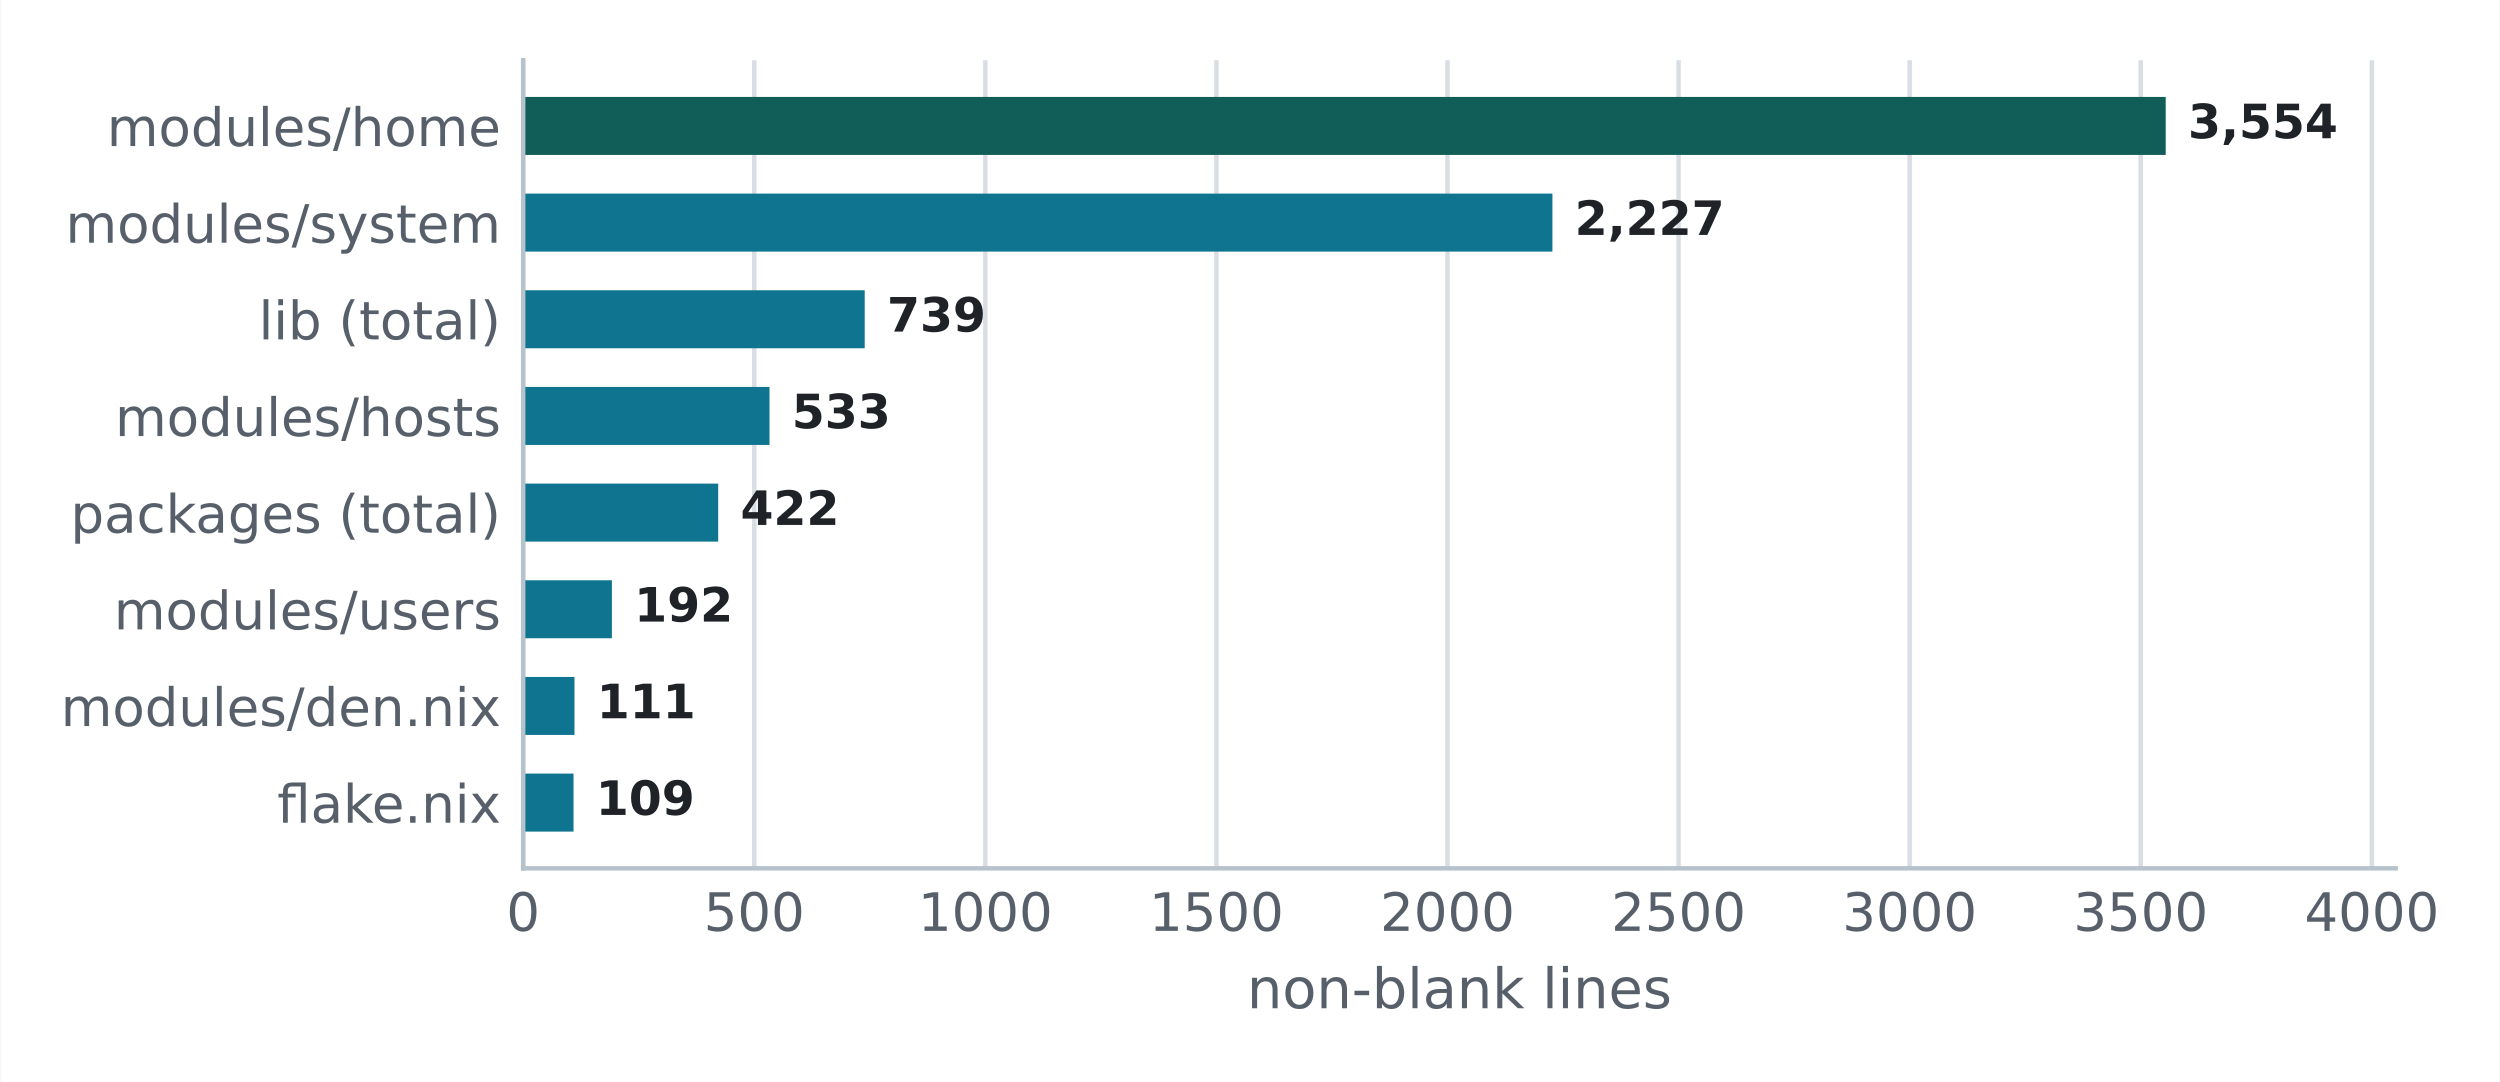
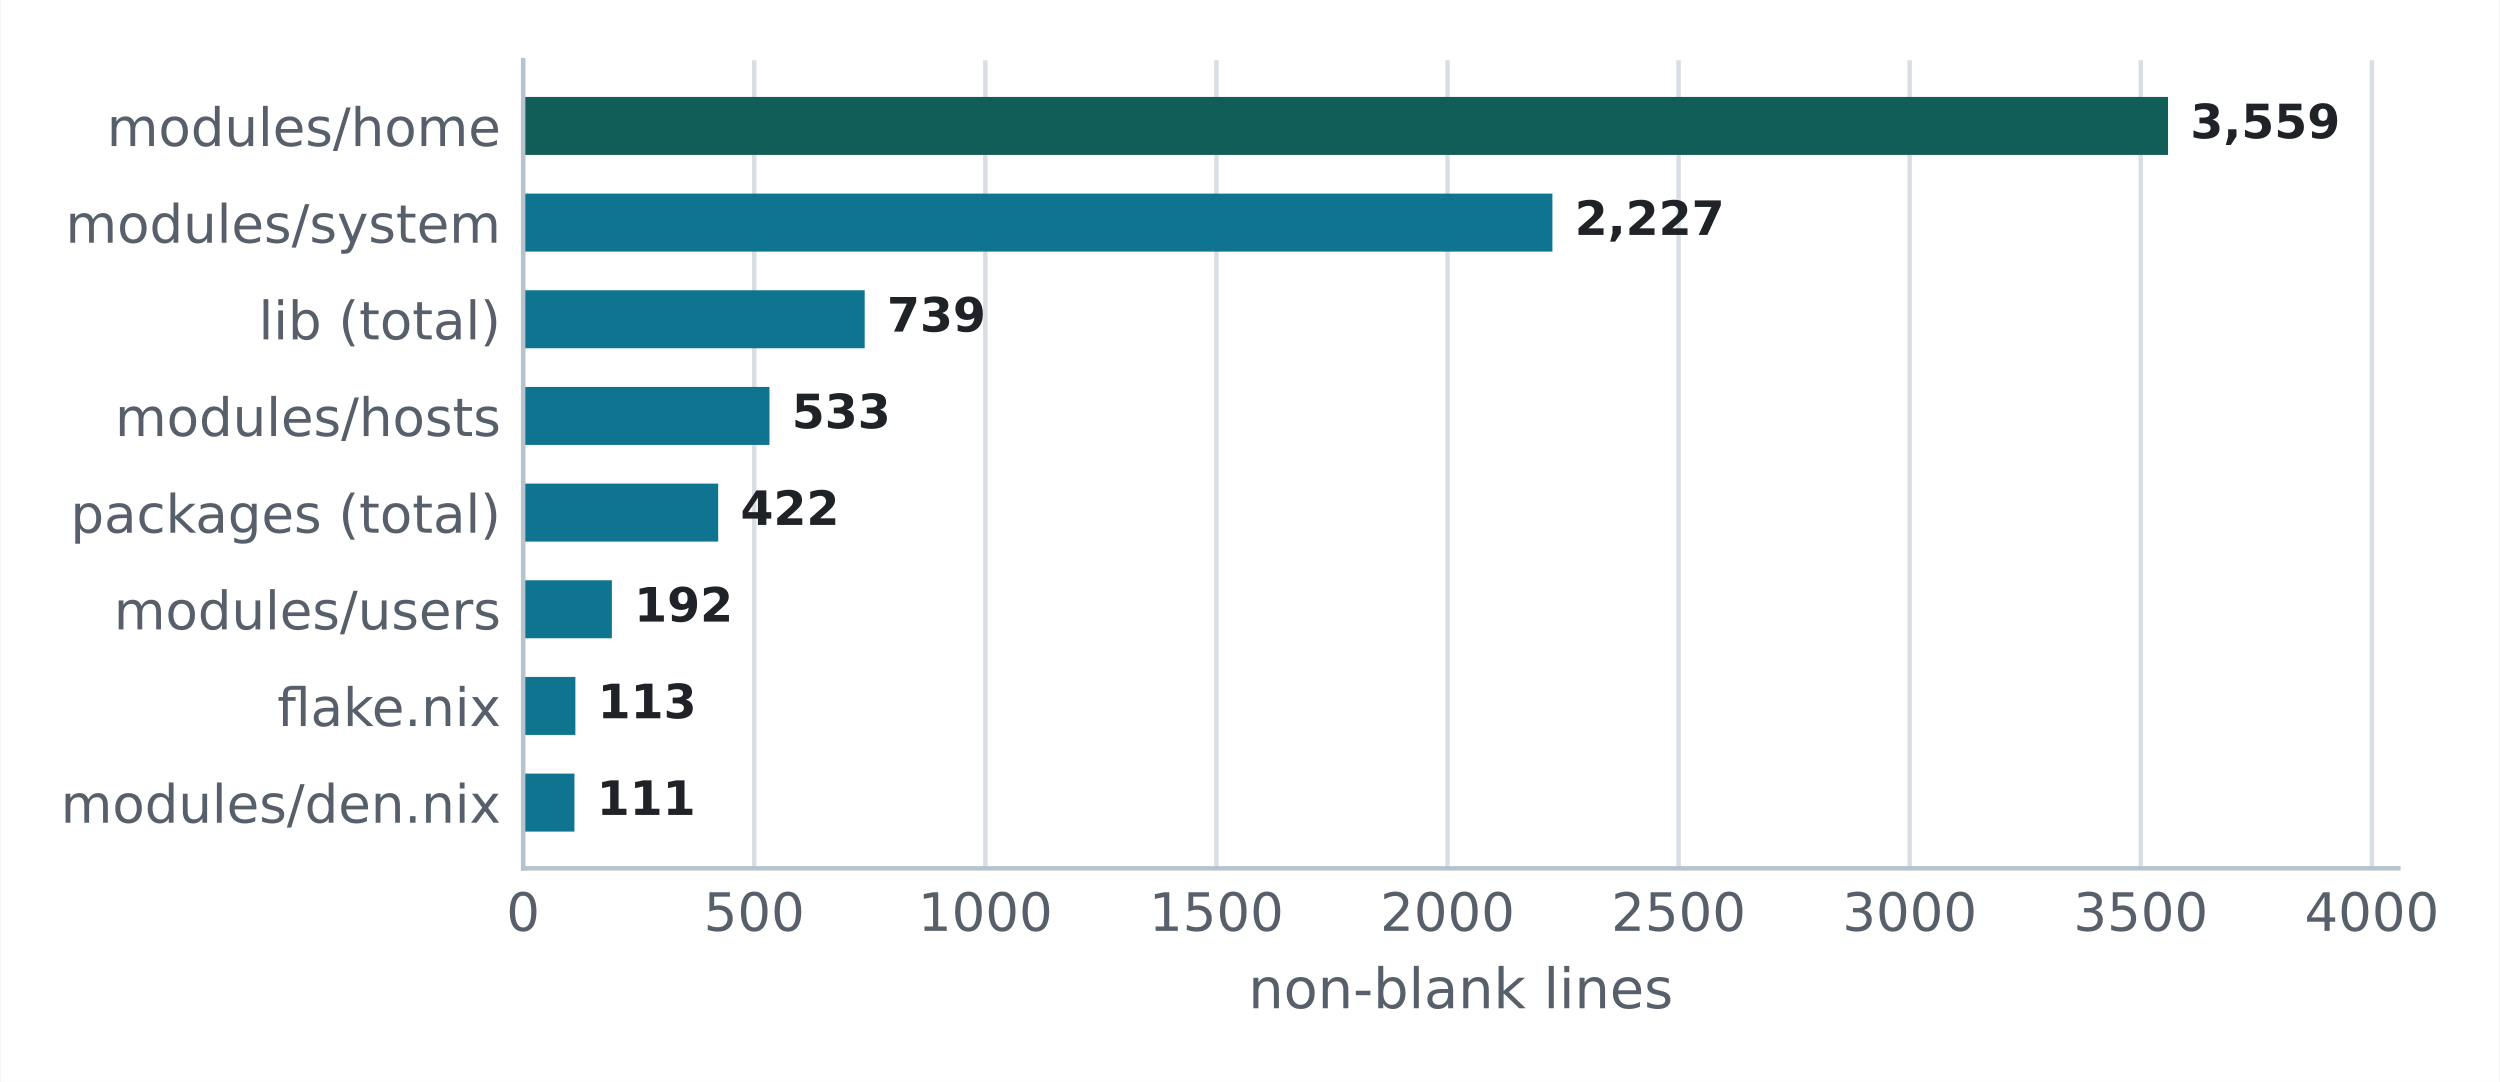
- <svg xmlns="http://www.w3.org/2000/svg" xmlns:xlink="http://www.w3.org/1999/xlink" width="996" height="431" viewBox="0 0 448.287 194.078" version="1.1">
+ <svg xmlns="http://www.w3.org/2000/svg" xmlns:xlink="http://www.w3.org/1999/xlink" width="996" height="431" viewBox="0 0 448.295 194.078" version="1.1">
  <defs>
    <style type="text/css">*{stroke-linejoin: round; stroke-linecap: butt}</style>
  </defs>
  <g id="figure_1">
    <g id="patch_1">
-       <path d="M 0 194.078  L 448.287 194.078  L 448.287 0  L 0 0  z " style="fill: #ffffff" />
+       <path d="M 0 194.078  L 448.295 194.078  L 448.295 0  L 0 0  z " style="fill: #ffffff" />
    </g>
    <g id="axes_1">
      <g id="patch_2">
-         <path d="M 93.751 155.778  L 429.674 155.778  L 429.674 10.8  L 93.751 10.8  z " style="fill: #ffffff" />
+         <path d="M 93.751 155.778  L 430.153 155.778  L 430.153 10.8  L 93.751 10.8  z " style="fill: #ffffff" />
      </g>
      <g id="matplotlib.axis_1">
        <g id="xtick_1">
          <g id="line2d_1">
-             <path d="M 93.751 155.778  L 93.751 10.8  " clip-path="url(#pf1241296fa)" style="fill: none; stroke: #d8dee4; stroke-width: 0.8; stroke-linecap: square" />
+             <path d="M 93.751 155.778  L 93.751 10.8  " clip-path="url(#p3e5a0b3f8e)" style="fill: none; stroke: #d8dee4; stroke-width: 0.8; stroke-linecap: square" />
          </g>
          <g id="line2d_2" />
          <g id="text_1">
            <g style="fill: #57606a" transform="translate(90.72875 166.9954) scale(0.095 -0.095)">
              <defs>
                <path id="DejaVuSans-13" d="M 2034 4250  Q 1547 4250 1301 3770  Q 1056 3291 1056 2328  Q 1056 1369 1301 889  Q 1547 409 2034 409  Q 2525 409 2770 889  Q 3016 1369 3016 2328  Q 3016 3291 2770 3770  Q 2525 4250 2034 4250  z M 2034 4750  Q 2819 4750 3233 4129  Q 3647 3509 3647 2328  Q 3647 1150 3233 529  Q 2819 -91 2034 -91  Q 1250 -91 836 529  Q 422 1150 422 2328  Q 422 3509 836 4129  Q 1250 4750 2034 4750  z " transform="scale(0.015625)" />
              </defs>
              <use xlink:href="#DejaVuSans-13" />
            </g>
          </g>
        </g>
        <g id="xtick_2">
          <g id="line2d_3">
-             <path d="M 135.207 155.778  L 135.207 10.8  " clip-path="url(#pf1241296fa)" style="fill: none; stroke: #d8dee4; stroke-width: 0.8; stroke-linecap: square" />
+             <path d="M 135.208 155.778  L 135.208 10.8  " clip-path="url(#p3e5a0b3f8e)" style="fill: none; stroke: #d8dee4; stroke-width: 0.8; stroke-linecap: square" />
          </g>
          <g id="line2d_4" />
          <g id="text_2">
-             <g style="fill: #57606a" transform="translate(126.1403 166.9954) scale(0.095 -0.095)">
+             <g style="fill: #57606a" transform="translate(126.1412 166.9954) scale(0.095 -0.095)">
              <defs>
                <path id="DejaVuSans-18" d="M 691 4666  L 3169 4666  L 3169 4134  L 1269 4134  L 1269 2991  Q 1406 3038 1543 3061  Q 1681 3084 1819 3084  Q 2600 3084 3056 2656  Q 3513 2228 3513 1497  Q 3513 744 3044 326  Q 2575 -91 1722 -91  Q 1428 -91 1123 -41  Q 819 9 494 109  L 494 744  Q 775 591 1075 516  Q 1375 441 1709 441  Q 2250 441 2565 725  Q 2881 1009 2881 1497  Q 2881 1984 2565 2268  Q 2250 2553 1709 2553  Q 1456 2553 1204 2497  Q 953 2441 691 2322  L 691 4666  z " transform="scale(0.015625)" />
              </defs>
              <use xlink:href="#DejaVuSans-18" />
              <use xlink:href="#DejaVuSans-13" transform="translate(63.625 0)" />
              <use xlink:href="#DejaVuSans-13" transform="translate(127.25 0)" />
            </g>
          </g>
        </g>
        <g id="xtick_3">
          <g id="line2d_5">
-             <path d="M 176.663 155.778  L 176.663 10.8  " clip-path="url(#pf1241296fa)" style="fill: none; stroke: #d8dee4; stroke-width: 0.8; stroke-linecap: square" />
+             <path d="M 176.665 155.778  L 176.665 10.8  " clip-path="url(#p3e5a0b3f8e)" style="fill: none; stroke: #d8dee4; stroke-width: 0.8; stroke-linecap: square" />
          </g>
          <g id="line2d_6" />
          <g id="text_3">
-             <g style="fill: #57606a" transform="translate(164.5741 166.9954) scale(0.095 -0.095)">
+             <g style="fill: #57606a" transform="translate(164.5759 166.9954) scale(0.095 -0.095)">
              <defs>
                <path id="DejaVuSans-14" d="M 794 531  L 1825 531  L 1825 4091  L 703 3866  L 703 4441  L 1819 4666  L 2450 4666  L 2450 531  L 3481 531  L 3481 0  L 794 0  L 794 531  z " transform="scale(0.015625)" />
              </defs>
              <use xlink:href="#DejaVuSans-14" />
              <use xlink:href="#DejaVuSans-13" transform="translate(63.625 0)" />
              <use xlink:href="#DejaVuSans-13" transform="translate(127.25 0)" />
              <use xlink:href="#DejaVuSans-13" transform="translate(190.875 0)" />
            </g>
          </g>
        </g>
        <g id="xtick_4">
          <g id="line2d_7">
-             <path d="M 218.119 155.778  L 218.119 10.8  " clip-path="url(#pf1241296fa)" style="fill: none; stroke: #d8dee4; stroke-width: 0.8; stroke-linecap: square" />
+             <path d="M 218.122 155.778  L 218.122 10.8  " clip-path="url(#p3e5a0b3f8e)" style="fill: none; stroke: #d8dee4; stroke-width: 0.8; stroke-linecap: square" />
          </g>
          <g id="line2d_8" />
          <g id="text_4">
-             <g style="fill: #57606a" transform="translate(206.0301 166.9954) scale(0.095 -0.095)">
+             <g style="fill: #57606a" transform="translate(206.0328 166.9954) scale(0.095 -0.095)">
              <use xlink:href="#DejaVuSans-14" />
              <use xlink:href="#DejaVuSans-18" transform="translate(63.625 0)" />
              <use xlink:href="#DejaVuSans-13" transform="translate(127.25 0)" />
              <use xlink:href="#DejaVuSans-13" transform="translate(190.875 0)" />
            </g>
          </g>
        </g>
        <g id="xtick_5">
          <g id="line2d_9">
-             <path d="M 259.575 155.778  L 259.575 10.8  " clip-path="url(#pf1241296fa)" style="fill: none; stroke: #d8dee4; stroke-width: 0.8; stroke-linecap: square" />
+             <path d="M 259.578 155.778  L 259.578 10.8  " clip-path="url(#p3e5a0b3f8e)" style="fill: none; stroke: #d8dee4; stroke-width: 0.8; stroke-linecap: square" />
          </g>
          <g id="line2d_10" />
          <g id="text_5">
-             <g style="fill: #57606a" transform="translate(247.4861 166.9954) scale(0.095 -0.095)">
+             <g style="fill: #57606a" transform="translate(247.4896 166.9954) scale(0.095 -0.095)">
              <defs>
                <path id="DejaVuSans-15" d="M 1228 531  L 3431 531  L 3431 0  L 469 0  L 469 531  Q 828 903 1448 1529  Q 2069 2156 2228 2338  Q 2531 2678 2651 2914  Q 2772 3150 2772 3378  Q 2772 3750 2511 3984  Q 2250 4219 1831 4219  Q 1534 4219 1204 4116  Q 875 4013 500 3803  L 500 4441  Q 881 4594 1212 4672  Q 1544 4750 1819 4750  Q 2544 4750 2975 4387  Q 3406 4025 3406 3419  Q 3406 3131 3298 2873  Q 3191 2616 2906 2266  Q 2828 2175 2409 1742  Q 1991 1309 1228 531  z " transform="scale(0.015625)" />
              </defs>
              <use xlink:href="#DejaVuSans-15" />
              <use xlink:href="#DejaVuSans-13" transform="translate(63.625 0)" />
              <use xlink:href="#DejaVuSans-13" transform="translate(127.25 0)" />
              <use xlink:href="#DejaVuSans-13" transform="translate(190.875 0)" />
            </g>
          </g>
        </g>
        <g id="xtick_6">
          <g id="line2d_11">
-             <path d="M 301.031 155.778  L 301.031 10.8  " clip-path="url(#pf1241296fa)" style="fill: none; stroke: #d8dee4; stroke-width: 0.8; stroke-linecap: square" />
+             <path d="M 301.035 155.778  L 301.035 10.8  " clip-path="url(#p3e5a0b3f8e)" style="fill: none; stroke: #d8dee4; stroke-width: 0.8; stroke-linecap: square" />
          </g>
          <g id="line2d_12" />
          <g id="text_6">
-             <g style="fill: #57606a" transform="translate(288.942 166.9954) scale(0.095 -0.095)">
+             <g style="fill: #57606a" transform="translate(288.9465 166.9954) scale(0.095 -0.095)">
              <use xlink:href="#DejaVuSans-15" />
              <use xlink:href="#DejaVuSans-18" transform="translate(63.625 0)" />
              <use xlink:href="#DejaVuSans-13" transform="translate(127.25 0)" />
              <use xlink:href="#DejaVuSans-13" transform="translate(190.875 0)" />
            </g>
          </g>
        </g>
        <g id="xtick_7">
          <g id="line2d_13">
-             <path d="M 342.487 155.778  L 342.487 10.8  " clip-path="url(#pf1241296fa)" style="fill: none; stroke: #d8dee4; stroke-width: 0.8; stroke-linecap: square" />
+             <path d="M 342.492 155.778  L 342.492 10.8  " clip-path="url(#p3e5a0b3f8e)" style="fill: none; stroke: #d8dee4; stroke-width: 0.8; stroke-linecap: square" />
          </g>
          <g id="line2d_14" />
          <g id="text_7">
-             <g style="fill: #57606a" transform="translate(330.398 166.9954) scale(0.095 -0.095)">
+             <g style="fill: #57606a" transform="translate(330.4034 166.9954) scale(0.095 -0.095)">
              <defs>
                <path id="DejaVuSans-16" d="M 2597 2516  Q 3050 2419 3304 2112  Q 3559 1806 3559 1356  Q 3559 666 3084 287  Q 2609 -91 1734 -91  Q 1441 -91 1130 -33  Q 819 25 488 141  L 488 750  Q 750 597 1062 519  Q 1375 441 1716 441  Q 2309 441 2620 675  Q 2931 909 2931 1356  Q 2931 1769 2642 2001  Q 2353 2234 1838 2234  L 1294 2234  L 1294 2753  L 1863 2753  Q 2328 2753 2575 2939  Q 2822 3125 2822 3475  Q 2822 3834 2567 4026  Q 2313 4219 1838 4219  Q 1578 4219 1281 4162  Q 984 4106 628 3988  L 628 4550  Q 988 4650 1302 4700  Q 1616 4750 1894 4750  Q 2613 4750 3031 4423  Q 3450 4097 3450 3541  Q 3450 3153 3228 2886  Q 3006 2619 2597 2516  z " transform="scale(0.015625)" />
              </defs>
              <use xlink:href="#DejaVuSans-16" />
              <use xlink:href="#DejaVuSans-13" transform="translate(63.625 0)" />
              <use xlink:href="#DejaVuSans-13" transform="translate(127.25 0)" />
              <use xlink:href="#DejaVuSans-13" transform="translate(190.875 0)" />
            </g>
          </g>
        </g>
        <g id="xtick_8">
          <g id="line2d_15">
-             <path d="M 383.943 155.778  L 383.943 10.8  " clip-path="url(#pf1241296fa)" style="fill: none; stroke: #d8dee4; stroke-width: 0.8; stroke-linecap: square" />
+             <path d="M 383.949 155.778  L 383.949 10.8  " clip-path="url(#p3e5a0b3f8e)" style="fill: none; stroke: #d8dee4; stroke-width: 0.8; stroke-linecap: square" />
          </g>
          <g id="line2d_16" />
          <g id="text_8">
-             <g style="fill: #57606a" transform="translate(371.854 166.9954) scale(0.095 -0.095)">
+             <g style="fill: #57606a" transform="translate(371.8602 166.9954) scale(0.095 -0.095)">
              <use xlink:href="#DejaVuSans-16" />
              <use xlink:href="#DejaVuSans-18" transform="translate(63.625 0)" />
              <use xlink:href="#DejaVuSans-13" transform="translate(127.25 0)" />
              <use xlink:href="#DejaVuSans-13" transform="translate(190.875 0)" />
            </g>
          </g>
        </g>
        <g id="xtick_9">
          <g id="line2d_17">
-             <path d="M 425.399 155.778  L 425.399 10.8  " clip-path="url(#pf1241296fa)" style="fill: none; stroke: #d8dee4; stroke-width: 0.8; stroke-linecap: square" />
+             <path d="M 425.406 155.778  L 425.406 10.8  " clip-path="url(#p3e5a0b3f8e)" style="fill: none; stroke: #d8dee4; stroke-width: 0.8; stroke-linecap: square" />
          </g>
          <g id="line2d_18" />
          <g id="text_9">
-             <g style="fill: #57606a" transform="translate(413.3099 166.9954) scale(0.095 -0.095)">
+             <g style="fill: #57606a" transform="translate(413.3171 166.9954) scale(0.095 -0.095)">
              <defs>
                <path id="DejaVuSans-17" d="M 2419 4116  L 825 1625  L 2419 1625  L 2419 4116  z M 2253 4666  L 3047 4666  L 3047 1625  L 3713 1625  L 3713 1100  L 3047 1100  L 3047 0  L 2419 0  L 2419 1100  L 313 1100  L 313 1709  L 2253 4666  z " transform="scale(0.015625)" />
              </defs>
              <use xlink:href="#DejaVuSans-17" />
              <use xlink:href="#DejaVuSans-13" transform="translate(63.625 0)" />
              <use xlink:href="#DejaVuSans-13" transform="translate(127.25 0)" />
              <use xlink:href="#DejaVuSans-13" transform="translate(190.875 0)" />
            </g>
          </g>
        </g>
        <g id="text_10">
-           <g style="fill: #57606a" transform="translate(223.6029 180.8761) scale(0.1 -0.1)">
+           <g style="fill: #57606a" transform="translate(223.8428 180.8761) scale(0.1 -0.1)">
            <defs>
              <path id="DejaVuSans-51" d="M 3513 2113  L 3513 0  L 2938 0  L 2938 2094  Q 2938 2591 2744 2837  Q 2550 3084 2163 3084  Q 1697 3084 1428 2787  Q 1159 2491 1159 1978  L 1159 0  L 581 0  L 581 3500  L 1159 3500  L 1159 2956  Q 1366 3272 1645 3428  Q 1925 3584 2291 3584  Q 2894 3584 3203 3211  Q 3513 2838 3513 2113  z " transform="scale(0.015625)" />
              <path id="DejaVuSans-52" d="M 1959 3097  Q 1497 3097 1228 2736  Q 959 2375 959 1747  Q 959 1119 1226 758  Q 1494 397 1959 397  Q 2419 397 2687 759  Q 2956 1122 2956 1747  Q 2956 2369 2687 2733  Q 2419 3097 1959 3097  z M 1959 3584  Q 2709 3584 3137 3096  Q 3566 2609 3566 1747  Q 3566 888 3137 398  Q 2709 -91 1959 -91  Q 1206 -91 779 398  Q 353 888 353 1747  Q 353 2609 779 3096  Q 1206 3584 1959 3584  z " transform="scale(0.015625)" />
              <path id="DejaVuSans-10" d="M 313 2009  L 1997 2009  L 1997 1497  L 313 1497  L 313 2009  z " transform="scale(0.015625)" />
              <path id="DejaVuSans-45" d="M 3116 1747  Q 3116 2381 2855 2742  Q 2594 3103 2138 3103  Q 1681 3103 1420 2742  Q 1159 2381 1159 1747  Q 1159 1113 1420 752  Q 1681 391 2138 391  Q 2594 391 2855 752  Q 3116 1113 3116 1747  z M 1159 2969  Q 1341 3281 1617 3432  Q 1894 3584 2278 3584  Q 2916 3584 3314 3078  Q 3713 2572 3713 1747  Q 3713 922 3314 415  Q 2916 -91 2278 -91  Q 1894 -91 1617 61  Q 1341 213 1159 525  L 1159 0  L 581 0  L 581 4863  L 1159 4863  L 1159 2969  z " transform="scale(0.015625)" />
              <path id="DejaVuSans-4f" d="M 603 4863  L 1178 4863  L 1178 0  L 603 0  L 603 4863  z " transform="scale(0.015625)" />
              <path id="DejaVuSans-44" d="M 2194 1759  Q 1497 1759 1228 1600  Q 959 1441 959 1056  Q 959 750 1161 570  Q 1363 391 1709 391  Q 2188 391 2477 730  Q 2766 1069 2766 1631  L 2766 1759  L 2194 1759  z M 3341 1997  L 3341 0  L 2766 0  L 2766 531  Q 2569 213 2275 61  Q 1981 -91 1556 -91  Q 1019 -91 701 211  Q 384 513 384 1019  Q 384 1609 779 1909  Q 1175 2209 1959 2209  L 2766 2209  L 2766 2266  Q 2766 2663 2505 2880  Q 2244 3097 1772 3097  Q 1472 3097 1187 3025  Q 903 2953 641 2809  L 641 3341  Q 956 3463 1253 3523  Q 1550 3584 1831 3584  Q 2591 3584 2966 3190  Q 3341 2797 3341 1997  z " transform="scale(0.015625)" />
              <path id="DejaVuSans-4e" d="M 581 4863  L 1159 4863  L 1159 1991  L 2875 3500  L 3609 3500  L 1753 1863  L 3688 0  L 2938 0  L 1159 1709  L 1159 0  L 581 0  L 581 4863  z " transform="scale(0.015625)" />
              <path id="DejaVuSans-3" transform="scale(0.015625)" />
              <path id="DejaVuSans-4c" d="M 603 3500  L 1178 3500  L 1178 0  L 603 0  L 603 3500  z M 603 4863  L 1178 4863  L 1178 4134  L 603 4134  L 603 4863  z " transform="scale(0.015625)" />
              <path id="DejaVuSans-48" d="M 3597 1894  L 3597 1613  L 953 1613  Q 991 1019 1311 708  Q 1631 397 2203 397  Q 2534 397 2845 478  Q 3156 559 3463 722  L 3463 178  Q 3153 47 2828 -22  Q 2503 -91 2169 -91  Q 1331 -91 842 396  Q 353 884 353 1716  Q 353 2575 817 3079  Q 1281 3584 2069 3584  Q 2775 3584 3186 3129  Q 3597 2675 3597 1894  z M 3022 2063  Q 3016 2534 2758 2815  Q 2500 3097 2075 3097  Q 1594 3097 1305 2825  Q 1016 2553 972 2059  L 3022 2063  z " transform="scale(0.015625)" />
              <path id="DejaVuSans-56" d="M 2834 3397  L 2834 2853  Q 2591 2978 2328 3040  Q 2066 3103 1784 3103  Q 1356 3103 1142 2972  Q 928 2841 928 2578  Q 928 2378 1081 2264  Q 1234 2150 1697 2047  L 1894 2003  Q 2506 1872 2764 1633  Q 3022 1394 3022 966  Q 3022 478 2636 193  Q 2250 -91 1575 -91  Q 1294 -91 989 -36  Q 684 19 347 128  L 347 722  Q 666 556 975 473  Q 1284 391 1588 391  Q 1994 391 2212 530  Q 2431 669 2431 922  Q 2431 1156 2273 1281  Q 2116 1406 1581 1522  L 1381 1569  Q 847 1681 609 1914  Q 372 2147 372 2553  Q 372 3047 722 3315  Q 1072 3584 1716 3584  Q 2034 3584 2315 3537  Q 2597 3491 2834 3397  z " transform="scale(0.015625)" />
            </defs>
            <use xlink:href="#DejaVuSans-51" />
            <use xlink:href="#DejaVuSans-52" transform="translate(63.375 0)" />
            <use xlink:href="#DejaVuSans-51" transform="translate(124.5625 0)" />
            <use xlink:href="#DejaVuSans-10" transform="translate(187.9375 0)" />
            <use xlink:href="#DejaVuSans-45" transform="translate(224.0156 0)" />
            <use xlink:href="#DejaVuSans-4f" transform="translate(287.5 0)" />
            <use xlink:href="#DejaVuSans-44" transform="translate(315.2812 0)" />
            <use xlink:href="#DejaVuSans-51" transform="translate(376.5625 0)" />
            <use xlink:href="#DejaVuSans-4e" transform="translate(439.9375 0)" />
            <use xlink:href="#DejaVuSans-3" transform="translate(497.8438 0)" />
            <use xlink:href="#DejaVuSans-4f" transform="translate(529.625 0)" />
            <use xlink:href="#DejaVuSans-4c" transform="translate(557.4062 0)" />
            <use xlink:href="#DejaVuSans-51" transform="translate(585.1875 0)" />
            <use xlink:href="#DejaVuSans-48" transform="translate(648.5625 0)" />
            <use xlink:href="#DejaVuSans-56" transform="translate(710.0938 0)" />
          </g>
        </g>
      </g>
      <g id="matplotlib.axis_2">
        <g id="ytick_1">
          <g id="line2d_19" />
          <g id="text_11">
-             <g style="fill: #57606a" transform="translate(49.6357 147.5945) scale(0.095 -0.095)">
-               <defs>
-                 <path id="DejaVuSans-13b0" d="M 1831 4863  L 3431 4863  L 3431 0  L 2853 0  L 2853 4384  L 1825 4384  Q 1516 4384 1395 4259  Q 1275 4134 1275 3809  L 1275 3500  L 2222 3500  L 2222 3053  L 1275 3053  L 1275 0  L 697 0  L 697 3053  L 147 3053  L 147 3500  L 697 3500  L 697 3744  Q 697 4328 969 4595  Q 1241 4863 1831 4863  z " transform="scale(0.015625)" />
-                 <path id="DejaVuSans-11" d="M 684 794  L 1344 794  L 1344 0  L 684 0  L 684 794  z " transform="scale(0.015625)" />
-                 <path id="DejaVuSans-5b" d="M 3513 3500  L 2247 1797  L 3578 0  L 2900 0  L 1881 1375  L 863 0  L 184 0  L 1544 1831  L 300 3500  L 978 3500  L 1906 2253  L 2834 3500  L 3513 3500  z " transform="scale(0.015625)" />
-               </defs>
-               <use xlink:href="#DejaVuSans-13b0" />
-               <use xlink:href="#DejaVuSans-44" transform="translate(62.98438 0)" />
-               <use xlink:href="#DejaVuSans-4e" transform="translate(124.2656 0)" />
-               <use xlink:href="#DejaVuSans-48" transform="translate(178.6094 0)" />
-               <use xlink:href="#DejaVuSans-11" transform="translate(240.1406 0)" />
-               <use xlink:href="#DejaVuSans-51" transform="translate(271.9219 0)" />
-               <use xlink:href="#DejaVuSans-4c" transform="translate(335.2969 0)" />
-               <use xlink:href="#DejaVuSans-5b" transform="translate(363.0781 0)" />
-             </g>
-           </g>
-         </g>
-         <g id="ytick_2">
-           <g id="line2d_20" />
-           <g id="text_12">
-             <g style="fill: #57606a" transform="translate(10.8 130.2526) scale(0.095 -0.095)">
+             <g style="fill: #57606a" transform="translate(10.8 147.5945) scale(0.095 -0.095)">
              <defs>
                <path id="DejaVuSans-50" d="M 3328 2828  Q 3544 3216 3844 3400  Q 4144 3584 4550 3584  Q 5097 3584 5394 3201  Q 5691 2819 5691 2113  L 5691 0  L 5113 0  L 5113 2094  Q 5113 2597 4934 2840  Q 4756 3084 4391 3084  Q 3944 3084 3684 2787  Q 3425 2491 3425 1978  L 3425 0  L 2847 0  L 2847 2094  Q 2847 2600 2669 2842  Q 2491 3084 2119 3084  Q 1678 3084 1418 2786  Q 1159 2488 1159 1978  L 1159 0  L 581 0  L 581 3500  L 1159 3500  L 1159 2956  Q 1356 3278 1631 3431  Q 1906 3584 2284 3584  Q 2666 3584 2933 3390  Q 3200 3197 3328 2828  z " transform="scale(0.015625)" />
                <path id="DejaVuSans-47" d="M 2906 2969  L 2906 4863  L 3481 4863  L 3481 0  L 2906 0  L 2906 525  Q 2725 213 2448 61  Q 2172 -91 1784 -91  Q 1150 -91 751 415  Q 353 922 353 1747  Q 353 2572 751 3078  Q 1150 3584 1784 3584  Q 2172 3584 2448 3432  Q 2725 3281 2906 2969  z M 947 1747  Q 947 1113 1208 752  Q 1469 391 1925 391  Q 2381 391 2643 752  Q 2906 1113 2906 1747  Q 2906 2381 2643 2742  Q 2381 3103 1925 3103  Q 1469 3103 1208 2742  Q 947 2381 947 1747  z " transform="scale(0.015625)" />
                <path id="DejaVuSans-58" d="M 544 1381  L 544 3500  L 1119 3500  L 1119 1403  Q 1119 906 1312 657  Q 1506 409 1894 409  Q 2359 409 2629 706  Q 2900 1003 2900 1516  L 2900 3500  L 3475 3500  L 3475 0  L 2900 0  L 2900 538  Q 2691 219 2414 64  Q 2138 -91 1772 -91  Q 1169 -91 856 284  Q 544 659 544 1381  z M 1991 3584  L 1991 3584  z " transform="scale(0.015625)" />
                <path id="DejaVuSans-12" d="M 1625 4666  L 2156 4666  L 531 -594  L 0 -594  L 1625 4666  z " transform="scale(0.015625)" />
+                 <path id="DejaVuSans-11" d="M 684 794  L 1344 794  L 1344 0  L 684 0  L 684 794  z " transform="scale(0.015625)" />
+                 <path id="DejaVuSans-5b" d="M 3513 3500  L 2247 1797  L 3578 0  L 2900 0  L 1881 1375  L 863 0  L 184 0  L 1544 1831  L 300 3500  L 978 3500  L 1906 2253  L 2834 3500  L 3513 3500  z " transform="scale(0.015625)" />
              </defs>
              <use xlink:href="#DejaVuSans-50" />
              <use xlink:href="#DejaVuSans-52" transform="translate(97.40625 0)" />
              <use xlink:href="#DejaVuSans-47" transform="translate(158.5938 0)" />
              <use xlink:href="#DejaVuSans-58" transform="translate(222.0781 0)" />
              <use xlink:href="#DejaVuSans-4f" transform="translate(285.4531 0)" />
              <use xlink:href="#DejaVuSans-48" transform="translate(313.2344 0)" />
              <use xlink:href="#DejaVuSans-56" transform="translate(374.7656 0)" />
              <use xlink:href="#DejaVuSans-12" transform="translate(426.8594 0)" />
              <use xlink:href="#DejaVuSans-47" transform="translate(460.5469 0)" />
              <use xlink:href="#DejaVuSans-48" transform="translate(524.0312 0)" />
              <use xlink:href="#DejaVuSans-51" transform="translate(585.5625 0)" />
              <use xlink:href="#DejaVuSans-11" transform="translate(648.9375 0)" />
              <use xlink:href="#DejaVuSans-51" transform="translate(680.7188 0)" />
              <use xlink:href="#DejaVuSans-4c" transform="translate(744.0938 0)" />
              <use xlink:href="#DejaVuSans-5b" transform="translate(771.875 0)" />
+             </g>
+           </g>
+         </g>
+         <g id="ytick_2">
+           <g id="line2d_20" />
+           <g id="text_12">
+             <g style="fill: #57606a" transform="translate(49.6357 130.2526) scale(0.095 -0.095)">
+               <defs>
+                 <path id="DejaVuSans-13b0" d="M 1831 4863  L 3431 4863  L 3431 0  L 2853 0  L 2853 4384  L 1825 4384  Q 1516 4384 1395 4259  Q 1275 4134 1275 3809  L 1275 3500  L 2222 3500  L 2222 3053  L 1275 3053  L 1275 0  L 697 0  L 697 3053  L 147 3053  L 147 3500  L 697 3500  L 697 3744  Q 697 4328 969 4595  Q 1241 4863 1831 4863  z " transform="scale(0.015625)" />
+               </defs>
+               <use xlink:href="#DejaVuSans-13b0" />
+               <use xlink:href="#DejaVuSans-44" transform="translate(62.98438 0)" />
+               <use xlink:href="#DejaVuSans-4e" transform="translate(124.2656 0)" />
+               <use xlink:href="#DejaVuSans-48" transform="translate(178.6094 0)" />
+               <use xlink:href="#DejaVuSans-11" transform="translate(240.1406 0)" />
+               <use xlink:href="#DejaVuSans-51" transform="translate(271.9219 0)" />
+               <use xlink:href="#DejaVuSans-4c" transform="translate(335.2969 0)" />
+               <use xlink:href="#DejaVuSans-5b" transform="translate(363.0781 0)" />
            </g>
          </g>
        </g>
        <g id="ytick_3">
          <g id="line2d_21" />
          <g id="text_13">
            <g style="fill: #57606a" transform="translate(20.32969 112.9108) scale(0.095 -0.095)">
              <defs>
                <path id="DejaVuSans-55" d="M 2631 2963  Q 2534 3019 2420 3045  Q 2306 3072 2169 3072  Q 1681 3072 1420 2755  Q 1159 2438 1159 1844  L 1159 0  L 581 0  L 581 3500  L 1159 3500  L 1159 2956  Q 1341 3275 1631 3429  Q 1922 3584 2338 3584  Q 2397 3584 2469 3576  Q 2541 3569 2628 3553  L 2631 2963  z " transform="scale(0.015625)" />
              </defs>
              <use xlink:href="#DejaVuSans-50" />
              <use xlink:href="#DejaVuSans-52" transform="translate(97.40625 0)" />
              <use xlink:href="#DejaVuSans-47" transform="translate(158.5938 0)" />
              <use xlink:href="#DejaVuSans-58" transform="translate(222.0781 0)" />
              <use xlink:href="#DejaVuSans-4f" transform="translate(285.4531 0)" />
              <use xlink:href="#DejaVuSans-48" transform="translate(313.2344 0)" />
              <use xlink:href="#DejaVuSans-56" transform="translate(374.7656 0)" />
              <use xlink:href="#DejaVuSans-12" transform="translate(426.8594 0)" />
              <use xlink:href="#DejaVuSans-58" transform="translate(460.5469 0)" />
              <use xlink:href="#DejaVuSans-56" transform="translate(523.9219 0)" />
              <use xlink:href="#DejaVuSans-48" transform="translate(576.0156 0)" />
              <use xlink:href="#DejaVuSans-55" transform="translate(637.5469 0)" />
              <use xlink:href="#DejaVuSans-56" transform="translate(678.6562 0)" />
            </g>
          </g>
        </g>
        <g id="ytick_4">
          <g id="line2d_22" />
          <g id="text_14">
            <g style="fill: #57606a" transform="translate(12.5382 95.569) scale(0.095 -0.095)">
              <defs>
                <path id="DejaVuSans-53" d="M 1159 525  L 1159 -1331  L 581 -1331  L 581 3500  L 1159 3500  L 1159 2969  Q 1341 3281 1617 3432  Q 1894 3584 2278 3584  Q 2916 3584 3314 3078  Q 3713 2572 3713 1747  Q 3713 922 3314 415  Q 2916 -91 2278 -91  Q 1894 -91 1617 61  Q 1341 213 1159 525  z M 3116 1747  Q 3116 2381 2855 2742  Q 2594 3103 2138 3103  Q 1681 3103 1420 2742  Q 1159 2381 1159 1747  Q 1159 1113 1420 752  Q 1681 391 2138 391  Q 2594 391 2855 752  Q 3116 1113 3116 1747  z " transform="scale(0.015625)" />
                <path id="DejaVuSans-46" d="M 3122 3366  L 3122 2828  Q 2878 2963 2633 3030  Q 2388 3097 2138 3097  Q 1578 3097 1268 2742  Q 959 2388 959 1747  Q 959 1106 1268 751  Q 1578 397 2138 397  Q 2388 397 2633 464  Q 2878 531 3122 666  L 3122 134  Q 2881 22 2623 -34  Q 2366 -91 2075 -91  Q 1284 -91 818 406  Q 353 903 353 1747  Q 353 2603 823 3093  Q 1294 3584 2113 3584  Q 2378 3584 2631 3529  Q 2884 3475 3122 3366  z " transform="scale(0.015625)" />
                <path id="DejaVuSans-4a" d="M 2906 1791  Q 2906 2416 2648 2759  Q 2391 3103 1925 3103  Q 1463 3103 1205 2759  Q 947 2416 947 1791  Q 947 1169 1205 825  Q 1463 481 1925 481  Q 2391 481 2648 825  Q 2906 1169 2906 1791  z M 3481 434  Q 3481 -459 3084 -895  Q 2688 -1331 1869 -1331  Q 1566 -1331 1297 -1286  Q 1028 -1241 775 -1147  L 775 -588  Q 1028 -725 1275 -790  Q 1522 -856 1778 -856  Q 2344 -856 2625 -561  Q 2906 -266 2906 331  L 2906 616  Q 2728 306 2450 153  Q 2172 0 1784 0  Q 1141 0 747 490  Q 353 981 353 1791  Q 353 2603 747 3093  Q 1141 3584 1784 3584  Q 2172 3584 2450 3431  Q 2728 3278 2906 2969  L 2906 3500  L 3481 3500  L 3481 434  z " transform="scale(0.015625)" />
                <path id="DejaVuSans-b" d="M 1984 4856  Q 1566 4138 1362 3434  Q 1159 2731 1159 2009  Q 1159 1288 1364 580  Q 1569 -128 1984 -844  L 1484 -844  Q 1016 -109 783 600  Q 550 1309 550 2009  Q 550 2706 781 3412  Q 1013 4119 1484 4856  L 1984 4856  z " transform="scale(0.015625)" />
                <path id="DejaVuSans-57" d="M 1172 4494  L 1172 3500  L 2356 3500  L 2356 3053  L 1172 3053  L 1172 1153  Q 1172 725 1289 603  Q 1406 481 1766 481  L 2356 481  L 2356 0  L 1766 0  Q 1100 0 847 248  Q 594 497 594 1153  L 594 3053  L 172 3053  L 172 3500  L 594 3500  L 594 4494  L 1172 4494  z " transform="scale(0.015625)" />
                <path id="DejaVuSans-c" d="M 513 4856  L 1013 4856  Q 1481 4119 1714 3412  Q 1947 2706 1947 2009  Q 1947 1309 1714 600  Q 1481 -109 1013 -844  L 513 -844  Q 928 -128 1133 580  Q 1338 1288 1338 2009  Q 1338 2731 1133 3434  Q 928 4138 513 4856  z " transform="scale(0.015625)" />
              </defs>
              <use xlink:href="#DejaVuSans-53" />
              <use xlink:href="#DejaVuSans-44" transform="translate(63.48438 0)" />
              <use xlink:href="#DejaVuSans-46" transform="translate(124.7656 0)" />
              <use xlink:href="#DejaVuSans-4e" transform="translate(179.75 0)" />
              <use xlink:href="#DejaVuSans-44" transform="translate(235.9062 0)" />
              <use xlink:href="#DejaVuSans-4a" transform="translate(297.1875 0)" />
              <use xlink:href="#DejaVuSans-48" transform="translate(360.6719 0)" />
              <use xlink:href="#DejaVuSans-56" transform="translate(422.2031 0)" />
              <use xlink:href="#DejaVuSans-3" transform="translate(474.2969 0)" />
              <use xlink:href="#DejaVuSans-b" transform="translate(506.0781 0)" />
              <use xlink:href="#DejaVuSans-57" transform="translate(545.0938 0)" />
              <use xlink:href="#DejaVuSans-52" transform="translate(584.2969 0)" />
              <use xlink:href="#DejaVuSans-57" transform="translate(645.4844 0)" />
              <use xlink:href="#DejaVuSans-44" transform="translate(684.6875 0)" />
              <use xlink:href="#DejaVuSans-4f" transform="translate(745.9688 0)" />
              <use xlink:href="#DejaVuSans-c" transform="translate(773.75 0)" />
            </g>
          </g>
        </g>
        <g id="ytick_5">
          <g id="line2d_23" />
          <g id="text_15">
            <g style="fill: #57606a" transform="translate(20.54344 78.22717) scale(0.095 -0.095)">
              <defs>
                <path id="DejaVuSans-4b" d="M 3513 2113  L 3513 0  L 2938 0  L 2938 2094  Q 2938 2591 2744 2837  Q 2550 3084 2163 3084  Q 1697 3084 1428 2787  Q 1159 2491 1159 1978  L 1159 0  L 581 0  L 581 4863  L 1159 4863  L 1159 2956  Q 1366 3272 1645 3428  Q 1925 3584 2291 3584  Q 2894 3584 3203 3211  Q 3513 2838 3513 2113  z " transform="scale(0.015625)" />
              </defs>
              <use xlink:href="#DejaVuSans-50" />
              <use xlink:href="#DejaVuSans-52" transform="translate(97.40625 0)" />
              <use xlink:href="#DejaVuSans-47" transform="translate(158.5938 0)" />
              <use xlink:href="#DejaVuSans-58" transform="translate(222.0781 0)" />
              <use xlink:href="#DejaVuSans-4f" transform="translate(285.4531 0)" />
              <use xlink:href="#DejaVuSans-48" transform="translate(313.2344 0)" />
              <use xlink:href="#DejaVuSans-56" transform="translate(374.7656 0)" />
              <use xlink:href="#DejaVuSans-12" transform="translate(426.8594 0)" />
              <use xlink:href="#DejaVuSans-4b" transform="translate(460.5469 0)" />
              <use xlink:href="#DejaVuSans-52" transform="translate(523.9219 0)" />
              <use xlink:href="#DejaVuSans-56" transform="translate(585.1094 0)" />
              <use xlink:href="#DejaVuSans-57" transform="translate(637.2031 0)" />
              <use xlink:href="#DejaVuSans-56" transform="translate(676.4062 0)" />
            </g>
          </g>
        </g>
        <g id="ytick_6">
          <g id="line2d_24" />
          <g id="text_16">
            <g style="fill: #57606a" transform="translate(46.28695 60.88535) scale(0.095 -0.095)">
              <use xlink:href="#DejaVuSans-4f" />
              <use xlink:href="#DejaVuSans-4c" transform="translate(27.78125 0)" />
              <use xlink:href="#DejaVuSans-45" transform="translate(55.5625 0)" />
              <use xlink:href="#DejaVuSans-3" transform="translate(119.0469 0)" />
              <use xlink:href="#DejaVuSans-b" transform="translate(150.8281 0)" />
              <use xlink:href="#DejaVuSans-57" transform="translate(189.8438 0)" />
              <use xlink:href="#DejaVuSans-52" transform="translate(229.0469 0)" />
              <use xlink:href="#DejaVuSans-57" transform="translate(290.2344 0)" />
              <use xlink:href="#DejaVuSans-44" transform="translate(329.4375 0)" />
              <use xlink:href="#DejaVuSans-4f" transform="translate(390.7188 0)" />
              <use xlink:href="#DejaVuSans-c" transform="translate(418.5 0)" />
            </g>
          </g>
        </g>
        <g id="ytick_7">
          <g id="line2d_25" />
          <g id="text_17">
            <g style="fill: #57606a" transform="translate(11.655 43.54352) scale(0.095 -0.095)">
              <defs>
                <path id="DejaVuSans-5c" d="M 2059 -325  Q 1816 -950 1584 -1140  Q 1353 -1331 966 -1331  L 506 -1331  L 506 -850  L 844 -850  Q 1081 -850 1212 -737  Q 1344 -625 1503 -206  L 1606 56  L 191 3500  L 800 3500  L 1894 763  L 2988 3500  L 3597 3500  L 2059 -325  z " transform="scale(0.015625)" />
              </defs>
              <use xlink:href="#DejaVuSans-50" />
              <use xlink:href="#DejaVuSans-52" transform="translate(97.40625 0)" />
              <use xlink:href="#DejaVuSans-47" transform="translate(158.5938 0)" />
              <use xlink:href="#DejaVuSans-58" transform="translate(222.0781 0)" />
              <use xlink:href="#DejaVuSans-4f" transform="translate(285.4531 0)" />
              <use xlink:href="#DejaVuSans-48" transform="translate(313.2344 0)" />
              <use xlink:href="#DejaVuSans-56" transform="translate(374.7656 0)" />
              <use xlink:href="#DejaVuSans-12" transform="translate(426.8594 0)" />
              <use xlink:href="#DejaVuSans-56" transform="translate(460.5469 0)" />
              <use xlink:href="#DejaVuSans-5c" transform="translate(512.6406 0)" />
              <use xlink:href="#DejaVuSans-56" transform="translate(571.8281 0)" />
              <use xlink:href="#DejaVuSans-57" transform="translate(623.9219 0)" />
              <use xlink:href="#DejaVuSans-48" transform="translate(663.125 0)" />
              <use xlink:href="#DejaVuSans-50" transform="translate(724.6562 0)" />
            </g>
          </g>
        </g>
        <g id="ytick_8">
          <g id="line2d_26" />
          <g id="text_18">
            <g style="fill: #57606a" transform="translate(19.06648 26.2017) scale(0.095 -0.095)">
              <use xlink:href="#DejaVuSans-50" />
              <use xlink:href="#DejaVuSans-52" transform="translate(97.40625 0)" />
              <use xlink:href="#DejaVuSans-47" transform="translate(158.5938 0)" />
              <use xlink:href="#DejaVuSans-58" transform="translate(222.0781 0)" />
              <use xlink:href="#DejaVuSans-4f" transform="translate(285.4531 0)" />
              <use xlink:href="#DejaVuSans-48" transform="translate(313.2344 0)" />
              <use xlink:href="#DejaVuSans-56" transform="translate(374.7656 0)" />
              <use xlink:href="#DejaVuSans-12" transform="translate(426.8594 0)" />
              <use xlink:href="#DejaVuSans-4b" transform="translate(460.5469 0)" />
              <use xlink:href="#DejaVuSans-52" transform="translate(523.9219 0)" />
              <use xlink:href="#DejaVuSans-50" transform="translate(585.1094 0)" />
              <use xlink:href="#DejaVuSans-48" transform="translate(682.5156 0)" />
            </g>
          </g>
        </g>
      </g>
      <g id="patch_3">
-         <path d="M 93.751 149.188  L 102.788 149.188  L 102.788 138.783  L 93.751 138.783  z " clip-path="url(#pf1241296fa)" style="fill: #0e7490" />
+         <path d="M 93.751 149.188  L 102.954 149.188  L 102.954 138.783  L 93.751 138.783  z " clip-path="url(#p3e5a0b3f8e)" style="fill: #0e7490" />
      </g>
      <g id="patch_4">
-         <path d="M 93.751 131.846  L 102.954 131.846  L 102.954 121.441  L 93.751 121.441  z " clip-path="url(#pf1241296fa)" style="fill: #0e7490" />
+         <path d="M 93.751 131.846  L 103.12 131.846  L 103.12 121.441  L 93.751 121.441  z " clip-path="url(#p3e5a0b3f8e)" style="fill: #0e7490" />
      </g>
      <g id="patch_5">
-         <path d="M 93.751 114.504  L 109.67 114.504  L 109.67 104.099  L 93.751 104.099  z " clip-path="url(#pf1241296fa)" style="fill: #0e7490" />
+         <path d="M 93.751 114.504  L 109.67 114.504  L 109.67 104.099  L 93.751 104.099  z " clip-path="url(#p3e5a0b3f8e)" style="fill: #0e7490" />
      </g>
      <g id="patch_6">
-         <path d="M 93.751 97.162  L 128.74 97.162  L 128.74 86.757  L 93.751 86.757  z " clip-path="url(#pf1241296fa)" style="fill: #0e7490" />
+         <path d="M 93.751 97.162  L 128.741 97.162  L 128.741 86.757  L 93.751 86.757  z " clip-path="url(#p3e5a0b3f8e)" style="fill: #0e7490" />
      </g>
      <g id="patch_7">
-         <path d="M 93.751 79.82  L 137.943 79.82  L 137.943 69.415  L 93.751 69.415  z " clip-path="url(#pf1241296fa)" style="fill: #0e7490" />
+         <path d="M 93.751 79.82  L 137.944 79.82  L 137.944 69.415  L 93.751 69.415  z " clip-path="url(#p3e5a0b3f8e)" style="fill: #0e7490" />
      </g>
      <g id="patch_8">
-         <path d="M 93.751 62.479  L 155.023 62.479  L 155.023 52.074  L 93.751 52.074  z " clip-path="url(#pf1241296fa)" style="fill: #0e7490" />
+         <path d="M 93.751 62.479  L 155.024 62.479  L 155.024 52.074  L 93.751 52.074  z " clip-path="url(#p3e5a0b3f8e)" style="fill: #0e7490" />
      </g>
      <g id="patch_9">
-         <path d="M 93.751 45.137  L 278.396 45.137  L 278.396 34.732  L 93.751 34.732  z " clip-path="url(#pf1241296fa)" style="fill: #0e7490" />
+         <path d="M 93.751 45.137  L 278.4 45.137  L 278.4 34.732  L 93.751 34.732  z " clip-path="url(#p3e5a0b3f8e)" style="fill: #0e7490" />
      </g>
      <g id="patch_10">
-         <path d="M 93.751 27.795  L 388.42 27.795  L 388.42 17.39  L 93.751 17.39  z " clip-path="url(#pf1241296fa)" style="fill: #115e59" />
+         <path d="M 93.751 27.795  L 388.841 27.795  L 388.841 17.39  L 93.751 17.39  z " clip-path="url(#p3e5a0b3f8e)" style="fill: #115e59" />
      </g>
      <g id="patch_11">
        <path d="M 93.751 155.778  L 93.751 10.8  " style="fill: none; stroke: #b6c2cc; stroke-width: 0.8; stroke-linejoin: miter; stroke-linecap: square" />
      </g>
      <g id="patch_12">
-         <path d="M 93.751 155.778  L 429.674 155.778  " style="fill: none; stroke: #b6c2cc; stroke-width: 0.8; stroke-linejoin: miter; stroke-linecap: square" />
+         <path d="M 93.751 155.778  L 430.153 155.778  " style="fill: none; stroke: #b6c2cc; stroke-width: 0.8; stroke-linejoin: miter; stroke-linecap: square" />
      </g>
      <g id="text_19">
-         <g style="fill: #1f2328" transform="translate(106.7883 146.1932) scale(0.085 -0.085)">
+         <g style="fill: #1f2328" transform="translate(106.9544 146.1932) scale(0.085 -0.085)">
          <defs>
            <path id="DejaVuSans-Bold-14" d="M 750 831  L 1813 831  L 1813 3847  L 722 3622  L 722 4441  L 1806 4666  L 2950 4666  L 2950 831  L 4013 831  L 4013 0  L 750 0  L 750 831  z " transform="scale(0.015625)" />
-             <path id="DejaVuSans-Bold-13" d="M 2944 2338  Q 2944 3213 2780 3570  Q 2616 3928 2228 3928  Q 1841 3928 1675 3570  Q 1509 3213 1509 2338  Q 1509 1453 1675 1090  Q 1841 728 2228 728  Q 2613 728 2778 1090  Q 2944 1453 2944 2338  z M 4147 2328  Q 4147 1169 3647 539  Q 3147 -91 2228 -91  Q 1306 -91 806 539  Q 306 1169 306 2328  Q 306 3491 806 4120  Q 1306 4750 2228 4750  Q 3147 4750 3647 4120  Q 4147 3491 4147 2328  z " transform="scale(0.015625)" />
-             <path id="DejaVuSans-Bold-1c" d="M 641 103  L 641 966  Q 928 831 1190 764  Q 1453 697 1709 697  Q 2247 697 2547 995  Q 2847 1294 2900 1881  Q 2688 1725 2447 1647  Q 2206 1569 1925 1569  Q 1209 1569 770 1986  Q 331 2403 331 3084  Q 331 3838 820 4291  Q 1309 4744 2131 4744  Q 3044 4744 3544 4128  Q 4044 3513 4044 2388  Q 4044 1231 3459 570  Q 2875 -91 1856 -91  Q 1528 -91 1228 -42  Q 928 6 641 103  z M 2125 2350  Q 2441 2350 2600 2554  Q 2759 2759 2759 3169  Q 2759 3575 2600 3781  Q 2441 3988 2125 3988  Q 1809 3988 1650 3781  Q 1491 3575 1491 3169  Q 1491 2759 1650 2554  Q 1809 2350 2125 2350  z " transform="scale(0.015625)" />
-           </defs>
-           <use xlink:href="#DejaVuSans-Bold-14" />
-           <use xlink:href="#DejaVuSans-Bold-13" transform="translate(69.57812 0)" />
-           <use xlink:href="#DejaVuSans-Bold-1c" transform="translate(139.1562 0)" />
-         </g>
-       </g>
-       <g id="text_20">
-         <g style="fill: #1f2328" transform="translate(106.9542 128.8514) scale(0.085 -0.085)">
+           </defs>
          <use xlink:href="#DejaVuSans-Bold-14" />
          <use xlink:href="#DejaVuSans-Bold-14" transform="translate(69.57812 0)" />
          <use xlink:href="#DejaVuSans-Bold-14" transform="translate(139.1562 0)" />
        </g>
      </g>
+       <g id="text_20">
+         <g style="fill: #1f2328" transform="translate(107.1202 128.8514) scale(0.085 -0.085)">
+           <defs>
+             <path id="DejaVuSans-Bold-16" d="M 2981 2516  Q 3453 2394 3698 2092  Q 3944 1791 3944 1325  Q 3944 631 3412 270  Q 2881 -91 1863 -91  Q 1503 -91 1142 -33  Q 781 25 428 141  L 428 1069  Q 766 900 1098 814  Q 1431 728 1753 728  Q 2231 728 2486 893  Q 2741 1059 2741 1369  Q 2741 1688 2480 1852  Q 2219 2016 1709 2016  L 1228 2016  L 1228 2791  L 1734 2791  Q 2188 2791 2409 2933  Q 2631 3075 2631 3366  Q 2631 3634 2415 3781  Q 2200 3928 1806 3928  Q 1516 3928 1219 3862  Q 922 3797 628 3669  L 628 4550  Q 984 4650 1334 4700  Q 1684 4750 2022 4750  Q 2931 4750 3382 4451  Q 3834 4153 3834 3553  Q 3834 3144 3618 2883  Q 3403 2622 2981 2516  z " transform="scale(0.015625)" />
+           </defs>
+           <use xlink:href="#DejaVuSans-Bold-14" />
+           <use xlink:href="#DejaVuSans-Bold-14" transform="translate(69.57812 0)" />
+           <use xlink:href="#DejaVuSans-Bold-16" transform="translate(139.1562 0)" />
+         </g>
+       </g>
      <g id="text_21">
-         <g style="fill: #1f2328" transform="translate(113.67 111.5096) scale(0.085 -0.085)">
-           <defs>
+         <g style="fill: #1f2328" transform="translate(113.6704 111.5096) scale(0.085 -0.085)">
+           <defs>
+             <path id="DejaVuSans-Bold-1c" d="M 641 103  L 641 966  Q 928 831 1190 764  Q 1453 697 1709 697  Q 2247 697 2547 995  Q 2847 1294 2900 1881  Q 2688 1725 2447 1647  Q 2206 1569 1925 1569  Q 1209 1569 770 1986  Q 331 2403 331 3084  Q 331 3838 820 4291  Q 1309 4744 2131 4744  Q 3044 4744 3544 4128  Q 4044 3513 4044 2388  Q 4044 1231 3459 570  Q 2875 -91 1856 -91  Q 1528 -91 1228 -42  Q 928 6 641 103  z M 2125 2350  Q 2441 2350 2600 2554  Q 2759 2759 2759 3169  Q 2759 3575 2600 3781  Q 2441 3988 2125 3988  Q 1809 3988 1650 3781  Q 1491 3575 1491 3169  Q 1491 2759 1650 2554  Q 1809 2350 2125 2350  z " transform="scale(0.015625)" />
            <path id="DejaVuSans-Bold-15" d="M 1844 884  L 3897 884  L 3897 0  L 506 0  L 506 884  L 2209 2388  Q 2438 2594 2547 2791  Q 2656 2988 2656 3200  Q 2656 3528 2436 3728  Q 2216 3928 1850 3928  Q 1569 3928 1234 3808  Q 900 3688 519 3450  L 519 4475  Q 925 4609 1322 4679  Q 1719 4750 2100 4750  Q 2938 4750 3402 4381  Q 3866 4013 3866 3353  Q 3866 2972 3669 2642  Q 3472 2313 2841 1759  L 1844 884  z " transform="scale(0.015625)" />
          </defs>
          <use xlink:href="#DejaVuSans-Bold-14" />
          <use xlink:href="#DejaVuSans-Bold-1c" transform="translate(69.57812 0)" />
          <use xlink:href="#DejaVuSans-Bold-15" transform="translate(139.1562 0)" />
        </g>
      </g>
      <g id="text_22">
-         <g style="fill: #1f2328" transform="translate(132.7398 94.16775) scale(0.085 -0.085)">
+         <g style="fill: #1f2328" transform="translate(132.7405 94.16775) scale(0.085 -0.085)">
          <defs>
            <path id="DejaVuSans-Bold-17" d="M 2356 3675  L 1038 1722  L 2356 1722  L 2356 3675  z M 2156 4666  L 3494 4666  L 3494 1722  L 4159 1722  L 4159 850  L 3494 850  L 3494 0  L 2356 0  L 2356 850  L 288 850  L 288 1881  L 2156 4666  z " transform="scale(0.015625)" />
          </defs>
          <use xlink:href="#DejaVuSans-Bold-17" />
          <use xlink:href="#DejaVuSans-Bold-15" transform="translate(69.57812 0)" />
          <use xlink:href="#DejaVuSans-Bold-15" transform="translate(139.1562 0)" />
        </g>
      </g>
      <g id="text_23">
-         <g style="fill: #1f2328" transform="translate(141.943 76.82592) scale(0.085 -0.085)">
+         <g style="fill: #1f2328" transform="translate(141.944 76.82592) scale(0.085 -0.085)">
          <defs>
            <path id="DejaVuSans-Bold-18" d="M 678 4666  L 3669 4666  L 3669 3781  L 1638 3781  L 1638 3059  Q 1775 3097 1914 3117  Q 2053 3138 2203 3138  Q 3056 3138 3531 2711  Q 4006 2284 4006 1522  Q 4006 766 3489 337  Q 2972 -91 2053 -91  Q 1656 -91 1267 -14  Q 878 63 494 219  L 494 1166  Q 875 947 1217 837  Q 1559 728 1863 728  Q 2300 728 2551 942  Q 2803 1156 2803 1522  Q 2803 1891 2551 2103  Q 2300 2316 1863 2316  Q 1603 2316 1309 2248  Q 1016 2181 678 2041  L 678 4666  z " transform="scale(0.015625)" />
-             <path id="DejaVuSans-Bold-16" d="M 2981 2516  Q 3453 2394 3698 2092  Q 3944 1791 3944 1325  Q 3944 631 3412 270  Q 2881 -91 1863 -91  Q 1503 -91 1142 -33  Q 781 25 428 141  L 428 1069  Q 766 900 1098 814  Q 1431 728 1753 728  Q 2231 728 2486 893  Q 2741 1059 2741 1369  Q 2741 1688 2480 1852  Q 2219 2016 1709 2016  L 1228 2016  L 1228 2791  L 1734 2791  Q 2188 2791 2409 2933  Q 2631 3075 2631 3366  Q 2631 3634 2415 3781  Q 2200 3928 1806 3928  Q 1516 3928 1219 3862  Q 922 3797 628 3669  L 628 4550  Q 984 4650 1334 4700  Q 1684 4750 2022 4750  Q 2931 4750 3382 4451  Q 3834 4153 3834 3553  Q 3834 3144 3618 2883  Q 3403 2622 2981 2516  z " transform="scale(0.015625)" />
          </defs>
          <use xlink:href="#DejaVuSans-Bold-18" />
          <use xlink:href="#DejaVuSans-Bold-16" transform="translate(69.57812 0)" />
          <use xlink:href="#DejaVuSans-Bold-16" transform="translate(139.1562 0)" />
        </g>
      </g>
      <g id="text_24">
-         <g style="fill: #1f2328" transform="translate(159.0229 59.4841) scale(0.085 -0.085)">
+         <g style="fill: #1f2328" transform="translate(159.0242 59.4841) scale(0.085 -0.085)">
          <defs>
            <path id="DejaVuSans-Bold-1a" d="M 428 4666  L 3944 4666  L 3944 3988  L 2125 0  L 953 0  L 2675 3781  L 428 3781  L 428 4666  z " transform="scale(0.015625)" />
          </defs>
          <use xlink:href="#DejaVuSans-Bold-1a" />
          <use xlink:href="#DejaVuSans-Bold-16" transform="translate(69.57812 0)" />
          <use xlink:href="#DejaVuSans-Bold-1c" transform="translate(139.1562 0)" />
        </g>
      </g>
      <g id="text_25">
-         <g style="fill: #1f2328" transform="translate(282.3958 42.14227) scale(0.085 -0.085)">
+         <g style="fill: #1f2328" transform="translate(282.3998 42.14227) scale(0.085 -0.085)">
          <defs>
            <path id="DejaVuSans-Bold-f" d="M 653 1209  L 1778 1209  L 1778 256  L 1006 -909  L 341 -909  L 653 256  L 653 1209  z " transform="scale(0.015625)" />
          </defs>
          <use xlink:href="#DejaVuSans-Bold-15" />
          <use xlink:href="#DejaVuSans-Bold-f" transform="translate(69.57812 0)" />
          <use xlink:href="#DejaVuSans-Bold-15" transform="translate(107.5625 0)" />
          <use xlink:href="#DejaVuSans-Bold-15" transform="translate(177.1406 0)" />
          <use xlink:href="#DejaVuSans-Bold-1a" transform="translate(246.7188 0)" />
        </g>
      </g>
      <g id="text_26">
-         <g style="fill: #1f2328" transform="translate(392.4199 24.80045) scale(0.085 -0.085)">
+         <g style="fill: #1f2328" transform="translate(392.8409 24.80045) scale(0.085 -0.085)">
          <use xlink:href="#DejaVuSans-Bold-16" />
          <use xlink:href="#DejaVuSans-Bold-f" transform="translate(69.57812 0)" />
          <use xlink:href="#DejaVuSans-Bold-18" transform="translate(107.5625 0)" />
          <use xlink:href="#DejaVuSans-Bold-18" transform="translate(177.1406 0)" />
-           <use xlink:href="#DejaVuSans-Bold-17" transform="translate(246.7188 0)" />
+           <use xlink:href="#DejaVuSans-Bold-1c" transform="translate(246.7188 0)" />
        </g>
      </g>
    </g>
  </g>
  <defs>
-     <clipPath id="pf1241296fa">
-       <rect x="93.751" y="10.8" width="335.923" height="144.978" />
+     <clipPath id="p3e5a0b3f8e">
+       <rect x="93.751" y="10.8" width="336.403" height="144.978" />
    </clipPath>
  </defs>
</svg>
